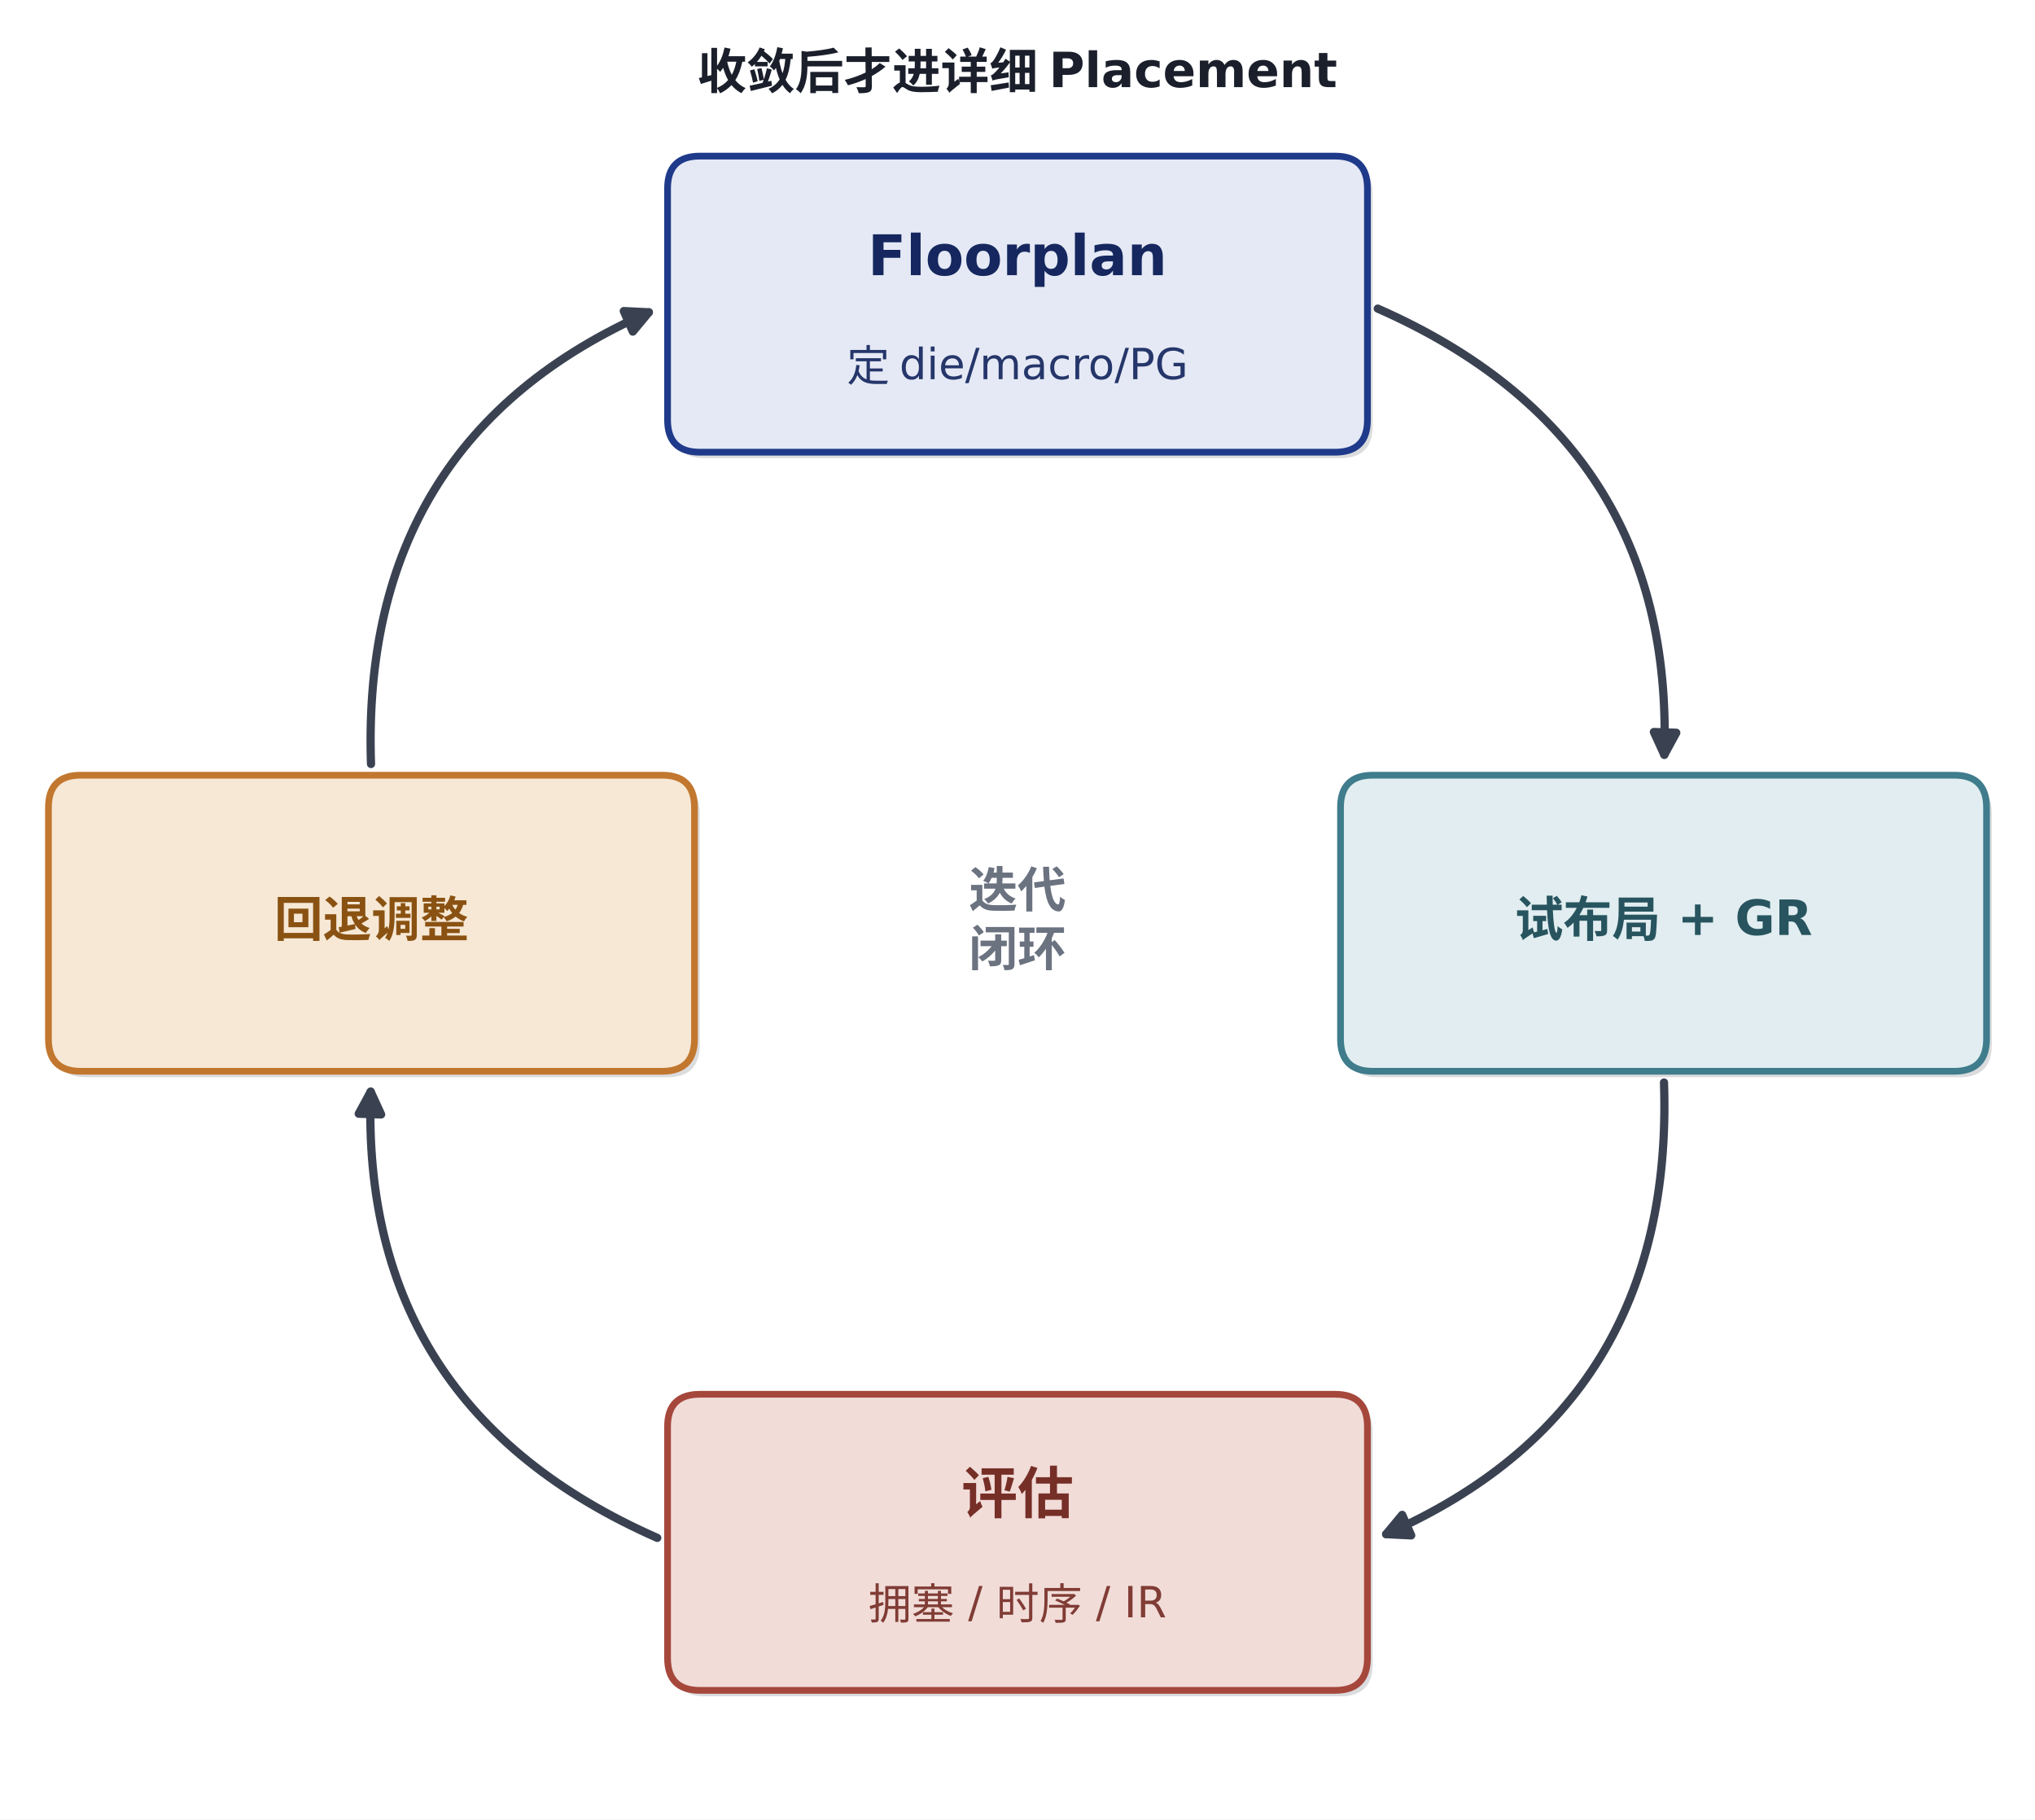
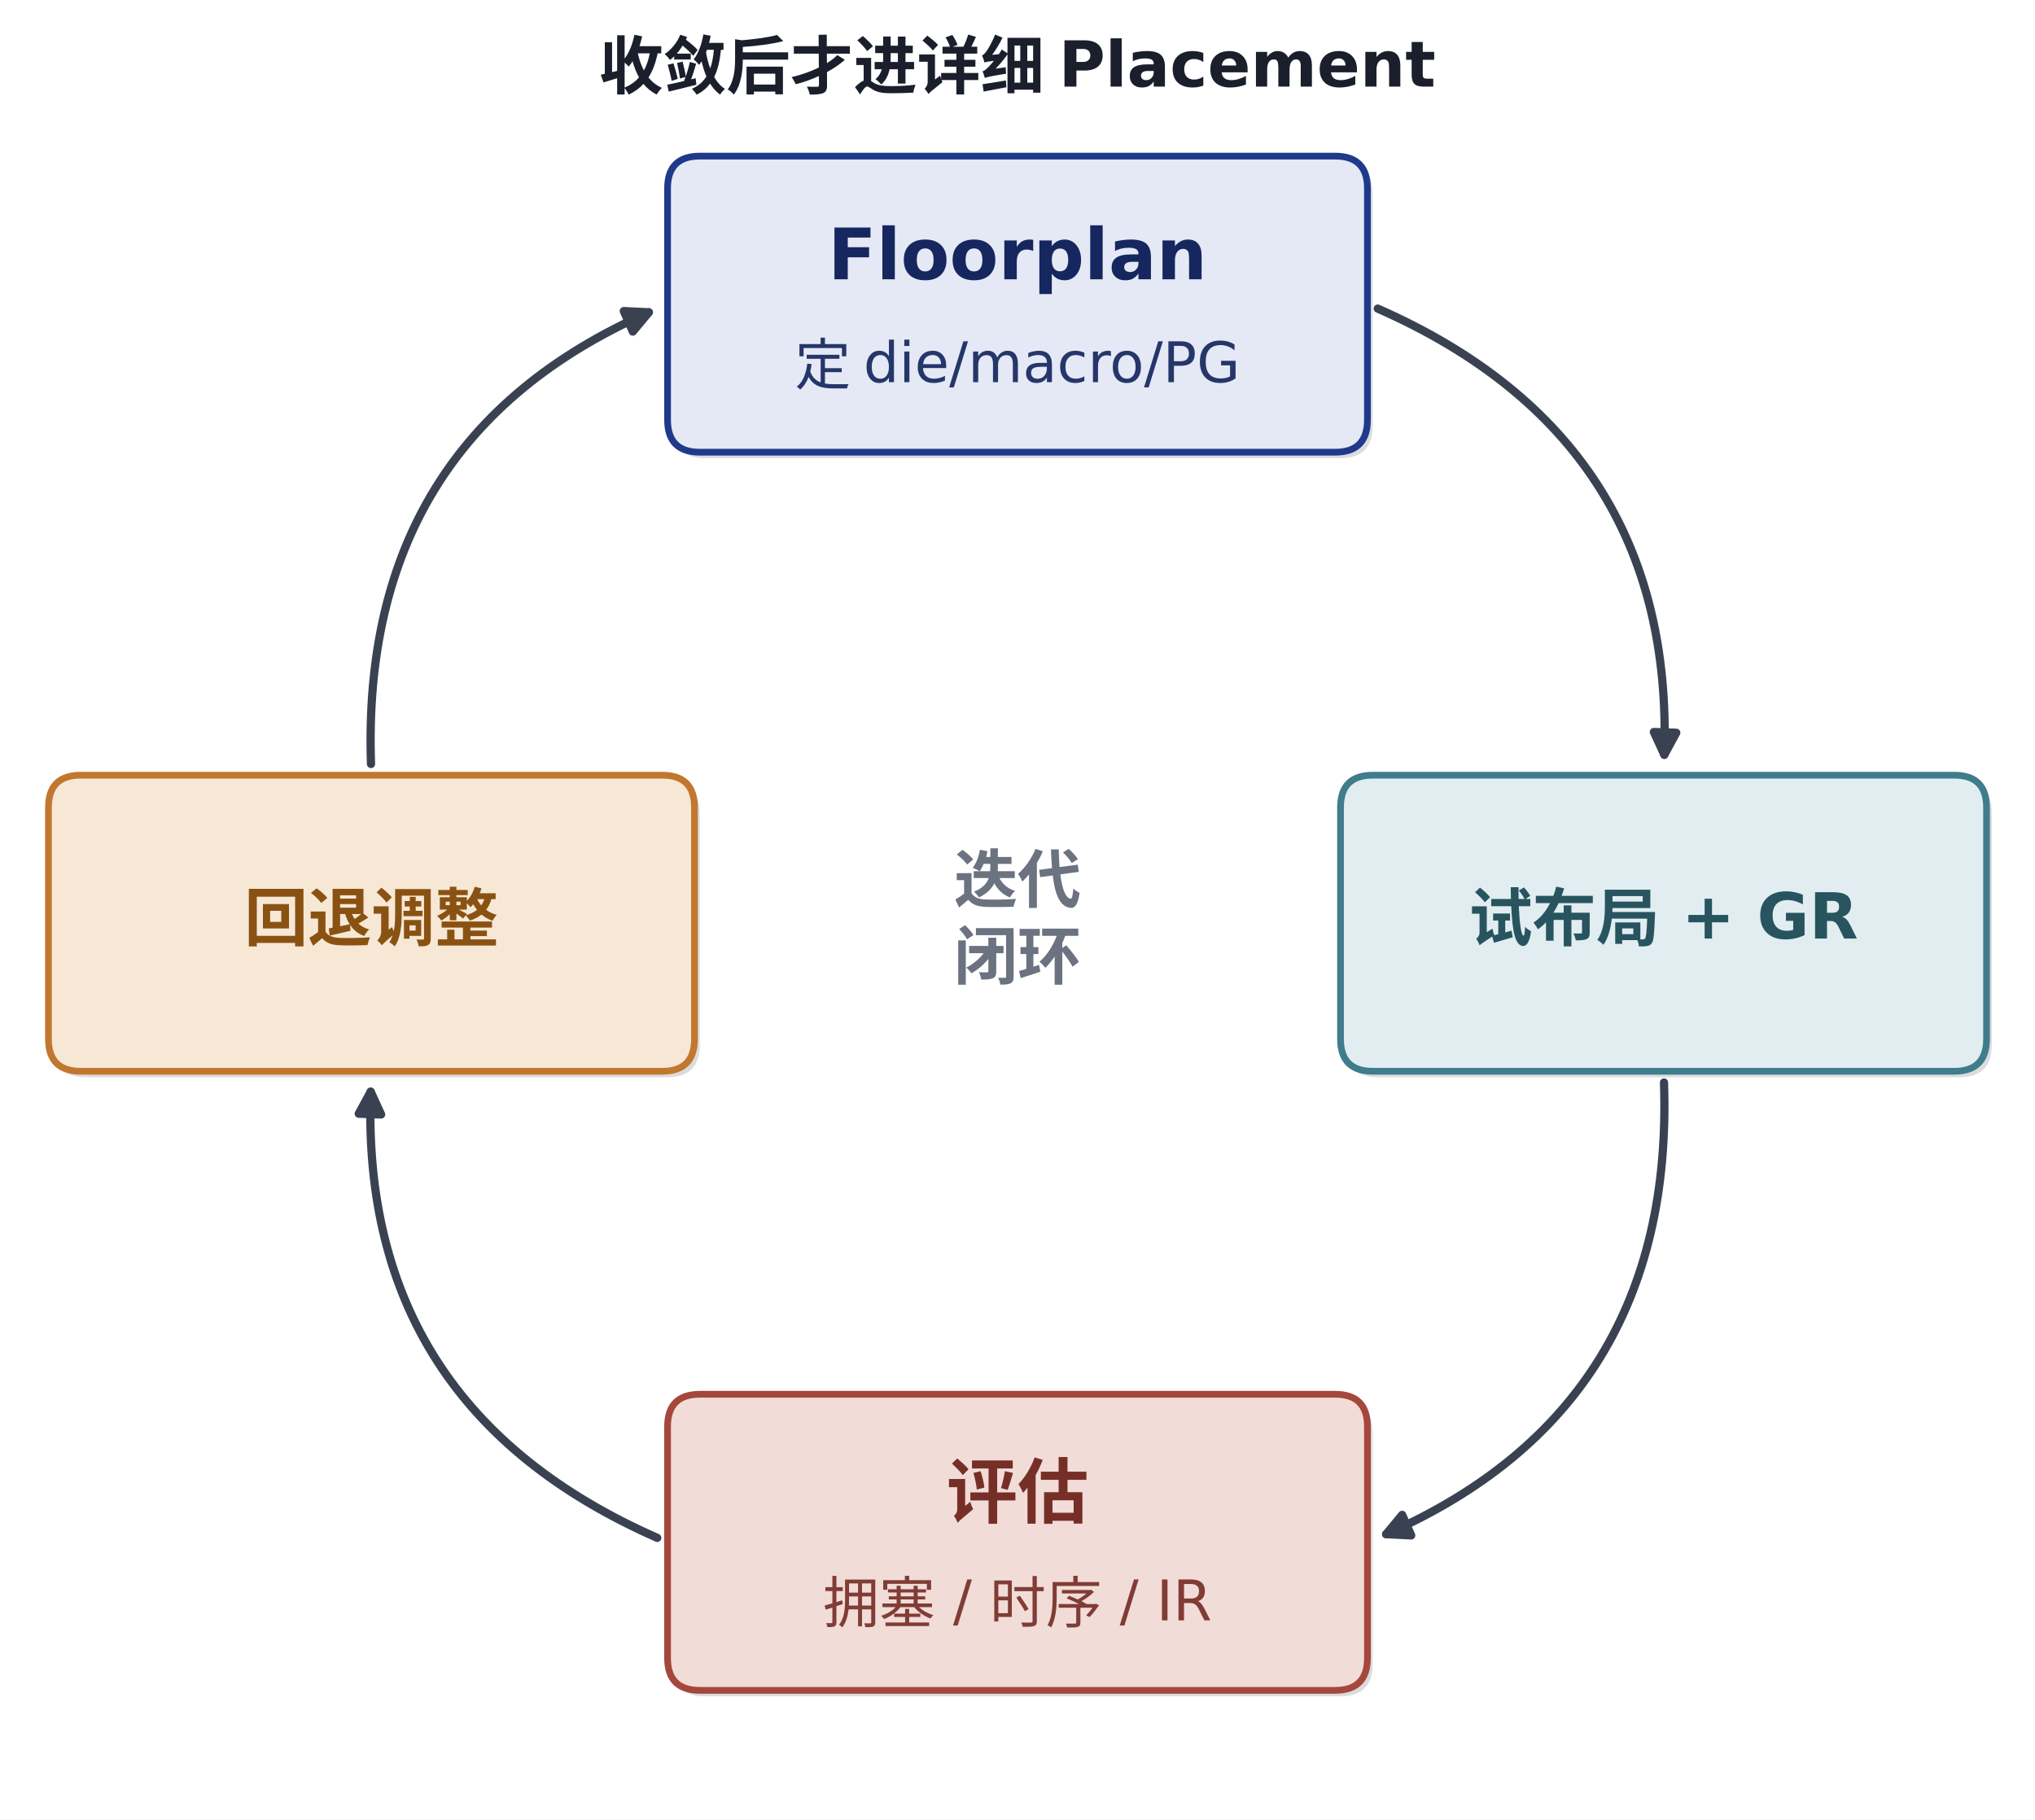
<svg xmlns="http://www.w3.org/2000/svg" width="544.32pt" height="486.72pt" viewBox="0 0 544.32 486.72" version="1.1">
  <defs>
    <style type="text/css">*{stroke-linejoin: round; stroke-linecap: butt}</style>
  </defs>
  <g id="figure_1">
    <g id="patch_1">
      <path d="M 0 486.72  L 544.32 486.72  L 544.32 0  L 0 0  z " style="fill: #ffffff" />
    </g>
    <g id="axes_1">
      <g id="patch_2">
-         <path d="M 5.76 480.96  L 538.56 480.96  L 538.56 5.76  L 5.76 5.76  z " clip-path="url(#pf16c8db635)" style="fill: #ffffff" />
+         <path d="M 5.76 480.96  L 538.56 480.96  L 538.56 5.76  L 5.76 5.76  z " clip-path="url(#p73ccb4c948)" style="fill: #ffffff" />
      </g>
      <g id="patch_3">
-         <path d="M 368.517 82.548  Q 448.019 117.546 445.168 201.903  " clip-path="url(#pf16c8db635)" style="fill: none; stroke: #3a4252; stroke-width: 2.2; stroke-linecap: round" />
-         <path d="M 448.369 196.008  L 445.168 201.903  L 442.373 195.805  z " clip-path="url(#pf16c8db635)" style="fill: #3a4252; stroke: #3a4252; stroke-width: 2.2; stroke-linecap: round" />
+         <path d="M 368.517 82.548  Q 448.019 117.546 445.168 201.903  " clip-path="url(#p73ccb4c948)" style="fill: none; stroke: #3a4252; stroke-width: 2.2; stroke-linecap: round" />
+         <path d="M 448.369 196.008  L 445.168 201.903  L 442.373 195.805  z " clip-path="url(#p73ccb4c948)" style="fill: #3a4252; stroke: #3a4252; stroke-width: 2.2; stroke-linecap: round" />
      </g>
      <g id="patch_4">
-         <path d="M 445.085 289.56  Q 448.019 376.375 370.768 410.382  " clip-path="url(#pf16c8db635)" style="fill: none; stroke: #3a4252; stroke-width: 2.2; stroke-linecap: round" />
-         <path d="M 377.468 410.71  L 370.768 410.382  L 375.05 405.218  z " clip-path="url(#pf16c8db635)" style="fill: #3a4252; stroke: #3a4252; stroke-width: 2.2; stroke-linecap: round" />
+         <path d="M 445.085 289.56  Q 448.019 376.375 370.768 410.382  " clip-path="url(#p73ccb4c948)" style="fill: none; stroke: #3a4252; stroke-width: 2.2; stroke-linecap: round" />
+         <path d="M 377.468 410.71  L 370.768 410.382  L 375.05 405.218  z " clip-path="url(#p73ccb4c948)" style="fill: #3a4252; stroke: #3a4252; stroke-width: 2.2; stroke-linecap: round" />
      </g>
      <g id="patch_5">
-         <path d="M 175.803 411.372  Q 96.301 376.374 99.152 292.017  " clip-path="url(#pf16c8db635)" style="fill: none; stroke: #3a4252; stroke-width: 2.2; stroke-linecap: round" />
-         <path d="M 95.951 297.912  L 99.152 292.017  L 101.947 298.115  z " clip-path="url(#pf16c8db635)" style="fill: #3a4252; stroke: #3a4252; stroke-width: 2.2; stroke-linecap: round" />
+         <path d="M 175.803 411.372  Q 96.301 376.374 99.152 292.017  " clip-path="url(#p73ccb4c948)" style="fill: none; stroke: #3a4252; stroke-width: 2.2; stroke-linecap: round" />
+         <path d="M 95.951 297.912  L 99.152 292.017  L 101.947 298.115  z " clip-path="url(#p73ccb4c948)" style="fill: #3a4252; stroke: #3a4252; stroke-width: 2.2; stroke-linecap: round" />
      </g>
      <g id="patch_6">
-         <path d="M 99.235 204.36  Q 96.301 117.545 173.552 83.538  " clip-path="url(#pf16c8db635)" style="fill: none; stroke: #3a4252; stroke-width: 2.2; stroke-linecap: round" />
-         <path d="M 166.852 83.21  L 173.552 83.538  L 169.27 88.702  z " clip-path="url(#pf16c8db635)" style="fill: #3a4252; stroke: #3a4252; stroke-width: 2.2; stroke-linecap: round" />
+         <path d="M 99.235 204.36  Q 96.301 117.545 173.552 83.538  " clip-path="url(#p73ccb4c948)" style="fill: none; stroke: #3a4252; stroke-width: 2.2; stroke-linecap: round" />
+         <path d="M 166.852 83.21  L 173.552 83.538  L 169.27 88.702  z " clip-path="url(#p73ccb4c948)" style="fill: #3a4252; stroke: #3a4252; stroke-width: 2.2; stroke-linecap: round" />
      </g>
      <g id="text_1">
-         <text style="font-weight: 700; font-size: 13px; font-family: 'Microsoft YaHei', 'Microsoft YaHei UI', 'SimHei', 'Segoe UI', 'DejaVu Sans', sans-serif; fill: #6b7280" transform="translate(259.16 242.6891)">迭代</text>
-         <text style="font-weight: 700; font-size: 13px; font-family: 'Microsoft YaHei', 'Microsoft YaHei UI', 'SimHei', 'Segoe UI', 'DejaVu Sans', sans-serif; fill: #6b7280" transform="translate(259.16 258.3911)">闭环</text>
+         <text style="font-weight: 700; font-size: 17px; font-family: 'Microsoft YaHei', 'Microsoft YaHei UI', 'SimHei', 'Segoe UI', 'DejaVu Sans', sans-serif; fill: #6b7280" transform="translate(255.16 241.375)">迭代</text>
+         <text style="font-weight: 700; font-size: 17px; font-family: 'Microsoft YaHei', 'Microsoft YaHei UI', 'SimHei', 'Segoe UI', 'DejaVu Sans', sans-serif; fill: #6b7280" transform="translate(255.16 261.9083)">闭环</text>
      </g>
      <g id="text_2">
-         <text style="font-weight: 700; font-size: 13px; font-family: 'Microsoft YaHei', 'Microsoft YaHei UI', 'SimHei', 'Segoe UI', 'DejaVu Sans', sans-serif; text-anchor: middle; fill: #1a1f2b" x="272.16" y="23.76" transform="rotate(-0 272.16 23.76)">收敛后才进详细 Placement</text>
+         <text style="font-weight: 700; font-size: 17px; font-family: 'Microsoft YaHei', 'Microsoft YaHei UI', 'SimHei', 'Segoe UI', 'DejaVu Sans', sans-serif; text-anchor: middle; fill: #1a1f2b" x="272.16" y="23.76" transform="rotate(-0 272.16 23.76)">收敛后才进详细 Placement</text>
      </g>
      <g id="patch_7">
-         <path d="M 188.6 122.56  L 358.52 122.56  Q 367.16 122.56 367.16 113.92  L 367.16 52  Q 367.16 43.36 358.52 43.36  L 188.6 43.36  Q 179.96 43.36 179.96 52  L 179.96 113.92  Q 179.96 122.56 188.6 122.56  z " clip-path="url(#pf16c8db635)" style="fill: #1a1f2b; opacity: 0.16" />
-         <path d="M 187.2 120.96  L 357.12 120.96  Q 365.76 120.96 365.76 112.32  L 365.76 50.4  Q 365.76 41.76 357.12 41.76  L 187.2 41.76  Q 178.56 41.76 178.56 50.4  L 178.56 112.32  Q 178.56 120.96 187.2 120.96  z " clip-path="url(#pf16c8db635)" style="fill: #e5e9f5; stroke: #1f3a8a; stroke-width: 1.8; stroke-linejoin: miter" />
+         <path d="M 188.6 122.56  L 358.52 122.56  Q 367.16 122.56 367.16 113.92  L 367.16 52  Q 367.16 43.36 358.52 43.36  L 188.6 43.36  Q 179.96 43.36 179.96 52  L 179.96 113.92  Q 179.96 122.56 188.6 122.56  z " clip-path="url(#p73ccb4c948)" style="fill: #1a1f2b; opacity: 0.16" />
+         <path d="M 187.2 120.96  L 357.12 120.96  Q 365.76 120.96 365.76 112.32  L 365.76 50.4  Q 365.76 41.76 357.12 41.76  L 187.2 41.76  Q 178.56 41.76 178.56 50.4  L 178.56 112.32  Q 178.56 120.96 187.2 120.96  z " clip-path="url(#p73ccb4c948)" style="fill: #e5e9f5; stroke: #1f3a8a; stroke-width: 1.8; stroke-linejoin: miter" />
      </g>
      <g id="patch_8">
-         <path d="M 368.6 288.16  L 524.12 288.16  Q 532.76 288.16 532.76 279.52  L 532.76 217.6  Q 532.76 208.96 524.12 208.96  L 368.6 208.96  Q 359.96 208.96 359.96 217.6  L 359.96 279.52  Q 359.96 288.16 368.6 288.16  z " clip-path="url(#pf16c8db635)" style="fill: #1a1f2b; opacity: 0.16" />
-         <path d="M 367.2 286.56  L 522.72 286.56  Q 531.36 286.56 531.36 277.92  L 531.36 216  Q 531.36 207.36 522.72 207.36  L 367.2 207.36  Q 358.56 207.36 358.56 216  L 358.56 277.92  Q 358.56 286.56 367.2 286.56  z " clip-path="url(#pf16c8db635)" style="fill: #e1edf0; stroke: #3f7c8c; stroke-width: 1.8; stroke-linejoin: miter" />
+         <path d="M 368.6 288.16  L 524.12 288.16  Q 532.76 288.16 532.76 279.52  L 532.76 217.6  Q 532.76 208.96 524.12 208.96  L 368.6 208.96  Q 359.96 208.96 359.96 217.6  L 359.96 279.52  Q 359.96 288.16 368.6 288.16  z " clip-path="url(#p73ccb4c948)" style="fill: #1a1f2b; opacity: 0.16" />
+         <path d="M 367.2 286.56  L 522.72 286.56  Q 531.36 286.56 531.36 277.92  L 531.36 216  Q 531.36 207.36 522.72 207.36  L 367.2 207.36  Q 358.56 207.36 358.56 216  L 358.56 277.92  Q 358.56 286.56 367.2 286.56  z " clip-path="url(#p73ccb4c948)" style="fill: #e1edf0; stroke: #3f7c8c; stroke-width: 1.8; stroke-linejoin: miter" />
      </g>
      <g id="patch_9">
-         <path d="M 188.6 453.76  L 358.52 453.76  Q 367.16 453.76 367.16 445.12  L 367.16 383.2  Q 367.16 374.56 358.52 374.56  L 188.6 374.56  Q 179.96 374.56 179.96 383.2  L 179.96 445.12  Q 179.96 453.76 188.6 453.76  z " clip-path="url(#pf16c8db635)" style="fill: #1a1f2b; opacity: 0.16" />
-         <path d="M 187.2 452.16  L 357.12 452.16  Q 365.76 452.16 365.76 443.52  L 365.76 381.6  Q 365.76 372.96 357.12 372.96  L 187.2 372.96  Q 178.56 372.96 178.56 381.6  L 178.56 443.52  Q 178.56 452.16 187.2 452.16  z " clip-path="url(#pf16c8db635)" style="fill: #f1dcd8; stroke: #a6473c; stroke-width: 1.8; stroke-linejoin: miter" />
+         <path d="M 188.6 453.76  L 358.52 453.76  Q 367.16 453.76 367.16 445.12  L 367.16 383.2  Q 367.16 374.56 358.52 374.56  L 188.6 374.56  Q 179.96 374.56 179.96 383.2  L 179.96 445.12  Q 179.96 453.76 188.6 453.76  z " clip-path="url(#p73ccb4c948)" style="fill: #1a1f2b; opacity: 0.16" />
+         <path d="M 187.2 452.16  L 357.12 452.16  Q 365.76 452.16 365.76 443.52  L 365.76 381.6  Q 365.76 372.96 357.12 372.96  L 187.2 372.96  Q 178.56 372.96 178.56 381.6  L 178.56 443.52  Q 178.56 452.16 187.2 452.16  z " clip-path="url(#p73ccb4c948)" style="fill: #f1dcd8; stroke: #a6473c; stroke-width: 1.8; stroke-linejoin: miter" />
      </g>
      <g id="patch_10">
-         <path d="M 23 288.16  L 178.52 288.16  Q 187.16 288.16 187.16 279.52  L 187.16 217.6  Q 187.16 208.96 178.52 208.96  L 23 208.96  Q 14.36 208.96 14.36 217.6  L 14.36 279.52  Q 14.36 288.16 23 288.16  z " clip-path="url(#pf16c8db635)" style="fill: #1a1f2b; opacity: 0.16" />
-         <path d="M 21.6 286.56  L 177.12 286.56  Q 185.76 286.56 185.76 277.92  L 185.76 216  Q 185.76 207.36 177.12 207.36  L 21.6 207.36  Q 12.96 207.36 12.96 216  L 12.96 277.92  Q 12.96 286.56 21.6 286.56  z " clip-path="url(#pf16c8db635)" style="fill: #f6e8d5; stroke: #c2772e; stroke-width: 1.8; stroke-linejoin: miter" />
+         <path d="M 23 288.16  L 178.52 288.16  Q 187.16 288.16 187.16 279.52  L 187.16 217.6  Q 187.16 208.96 178.52 208.96  L 23 208.96  Q 14.36 208.96 14.36 217.6  L 14.36 279.52  Q 14.36 288.16 23 288.16  z " clip-path="url(#p73ccb4c948)" style="fill: #1a1f2b; opacity: 0.16" />
+         <path d="M 21.6 286.56  L 177.12 286.56  Q 185.76 286.56 185.76 277.92  L 185.76 216  Q 185.76 207.36 177.12 207.36  L 21.6 207.36  Q 12.96 207.36 12.96 216  L 12.96 277.92  Q 12.96 286.56 21.6 286.56  z " clip-path="url(#p73ccb4c948)" style="fill: #f6e8d5; stroke: #c2772e; stroke-width: 1.8; stroke-linejoin: miter" />
      </g>
      <g id="text_3">
-         <text style="font-weight: 700; font-size: 15px; font-family: 'Microsoft YaHei', 'Microsoft YaHei UI', 'SimHei', 'Segoe UI', 'DejaVu Sans', sans-serif; text-anchor: middle; fill: #15275e" x="272.16" y="73.611" transform="rotate(-0 272.16 73.61086)">Floorplan</text>
+         <text style="font-weight: 700; font-size: 19px; font-family: 'Microsoft YaHei', 'Microsoft YaHei UI', 'SimHei', 'Segoe UI', 'DejaVu Sans', sans-serif; text-anchor: middle; fill: #15275e" x="272.16" y="74.712" transform="rotate(-0 272.16 74.71242)">Floorplan</text>
      </g>
      <g id="text_4">
-         <text style="font-size: 11.5px; font-family: 'Microsoft YaHei', 'Microsoft YaHei UI', 'SimHei', 'Segoe UI', 'DejaVu Sans', sans-serif; text-anchor: middle; fill: #15275e; opacity: 0.92" x="272.16" y="101.951" transform="rotate(-0 272.16 101.951)">定 die/macro/PG</text>
+         <text style="font-size: 15px; font-family: 'Microsoft YaHei', 'Microsoft YaHei UI', 'SimHei', 'Segoe UI', 'DejaVu Sans', sans-serif; text-anchor: middle; fill: #15275e; opacity: 0.92" x="272.16" y="102.915" transform="rotate(-0 272.16 102.9149)">定 die/macro/PG</text>
      </g>
      <g id="text_5">
-         <text style="font-weight: 700; font-size: 13px; font-family: 'Microsoft YaHei', 'Microsoft YaHei UI', 'SimHei', 'Segoe UI', 'DejaVu Sans', sans-serif; text-anchor: middle; fill: #27545f" x="444.96" y="250.54" transform="rotate(-0 444.96 250.5401)">试布局 + GR</text>
+         <text style="font-weight: 700; font-size: 17px; font-family: 'Microsoft YaHei', 'Microsoft YaHei UI', 'SimHei', 'Segoe UI', 'DejaVu Sans', sans-serif; text-anchor: middle; fill: #27545f" x="444.96" y="251.642" transform="rotate(-0 444.96 251.6416)">试布局 + GR</text>
      </g>
      <g id="text_6">
-         <text style="font-weight: 700; font-size: 15px; font-family: 'Microsoft YaHei', 'Microsoft YaHei UI', 'SimHei', 'Segoe UI', 'DejaVu Sans', sans-serif; text-anchor: middle; fill: #762f27" x="272.16" y="404.811" transform="rotate(-0 272.16 404.8109)">评估</text>
+         <text style="font-weight: 700; font-size: 19px; font-family: 'Microsoft YaHei', 'Microsoft YaHei UI', 'SimHei', 'Segoe UI', 'DejaVu Sans', sans-serif; text-anchor: middle; fill: #762f27" x="272.16" y="405.912" transform="rotate(-0 272.16 405.9124)">评估</text>
      </g>
      <g id="text_7">
-         <text style="font-size: 11.5px; font-family: 'Microsoft YaHei', 'Microsoft YaHei UI', 'SimHei', 'Segoe UI', 'DejaVu Sans', sans-serif; text-anchor: middle; fill: #762f27; opacity: 0.92" x="272.16" y="433.151" transform="rotate(-0 272.16 433.151)">拥塞 / 时序 / IR</text>
+         <text style="font-size: 15px; font-family: 'Microsoft YaHei', 'Microsoft YaHei UI', 'SimHei', 'Segoe UI', 'DejaVu Sans', sans-serif; text-anchor: middle; fill: #762f27; opacity: 0.92" x="272.16" y="434.115" transform="rotate(-0 272.16 434.1149)">拥塞 / 时序 / IR</text>
      </g>
      <g id="text_8">
-         <text style="font-weight: 700; font-size: 13px; font-family: 'Microsoft YaHei', 'Microsoft YaHei UI', 'SimHei', 'Segoe UI', 'DejaVu Sans', sans-serif; text-anchor: middle; fill: #8a5212" x="99.36" y="250.54" transform="rotate(-0 99.36 250.5401)">回退调整</text>
+         <text style="font-weight: 700; font-size: 17px; font-family: 'Microsoft YaHei', 'Microsoft YaHei UI', 'SimHei', 'Segoe UI', 'DejaVu Sans', sans-serif; text-anchor: middle; fill: #8a5212" x="99.36" y="251.642" transform="rotate(-0 99.36 251.6416)">回退调整</text>
      </g>
    </g>
  </g>
  <defs>
-     <clipPath id="pf16c8db635">
+     <clipPath id="p73ccb4c948">
      <rect x="5.76" y="5.76" width="532.8" height="475.2" />
    </clipPath>
  </defs>
</svg>
